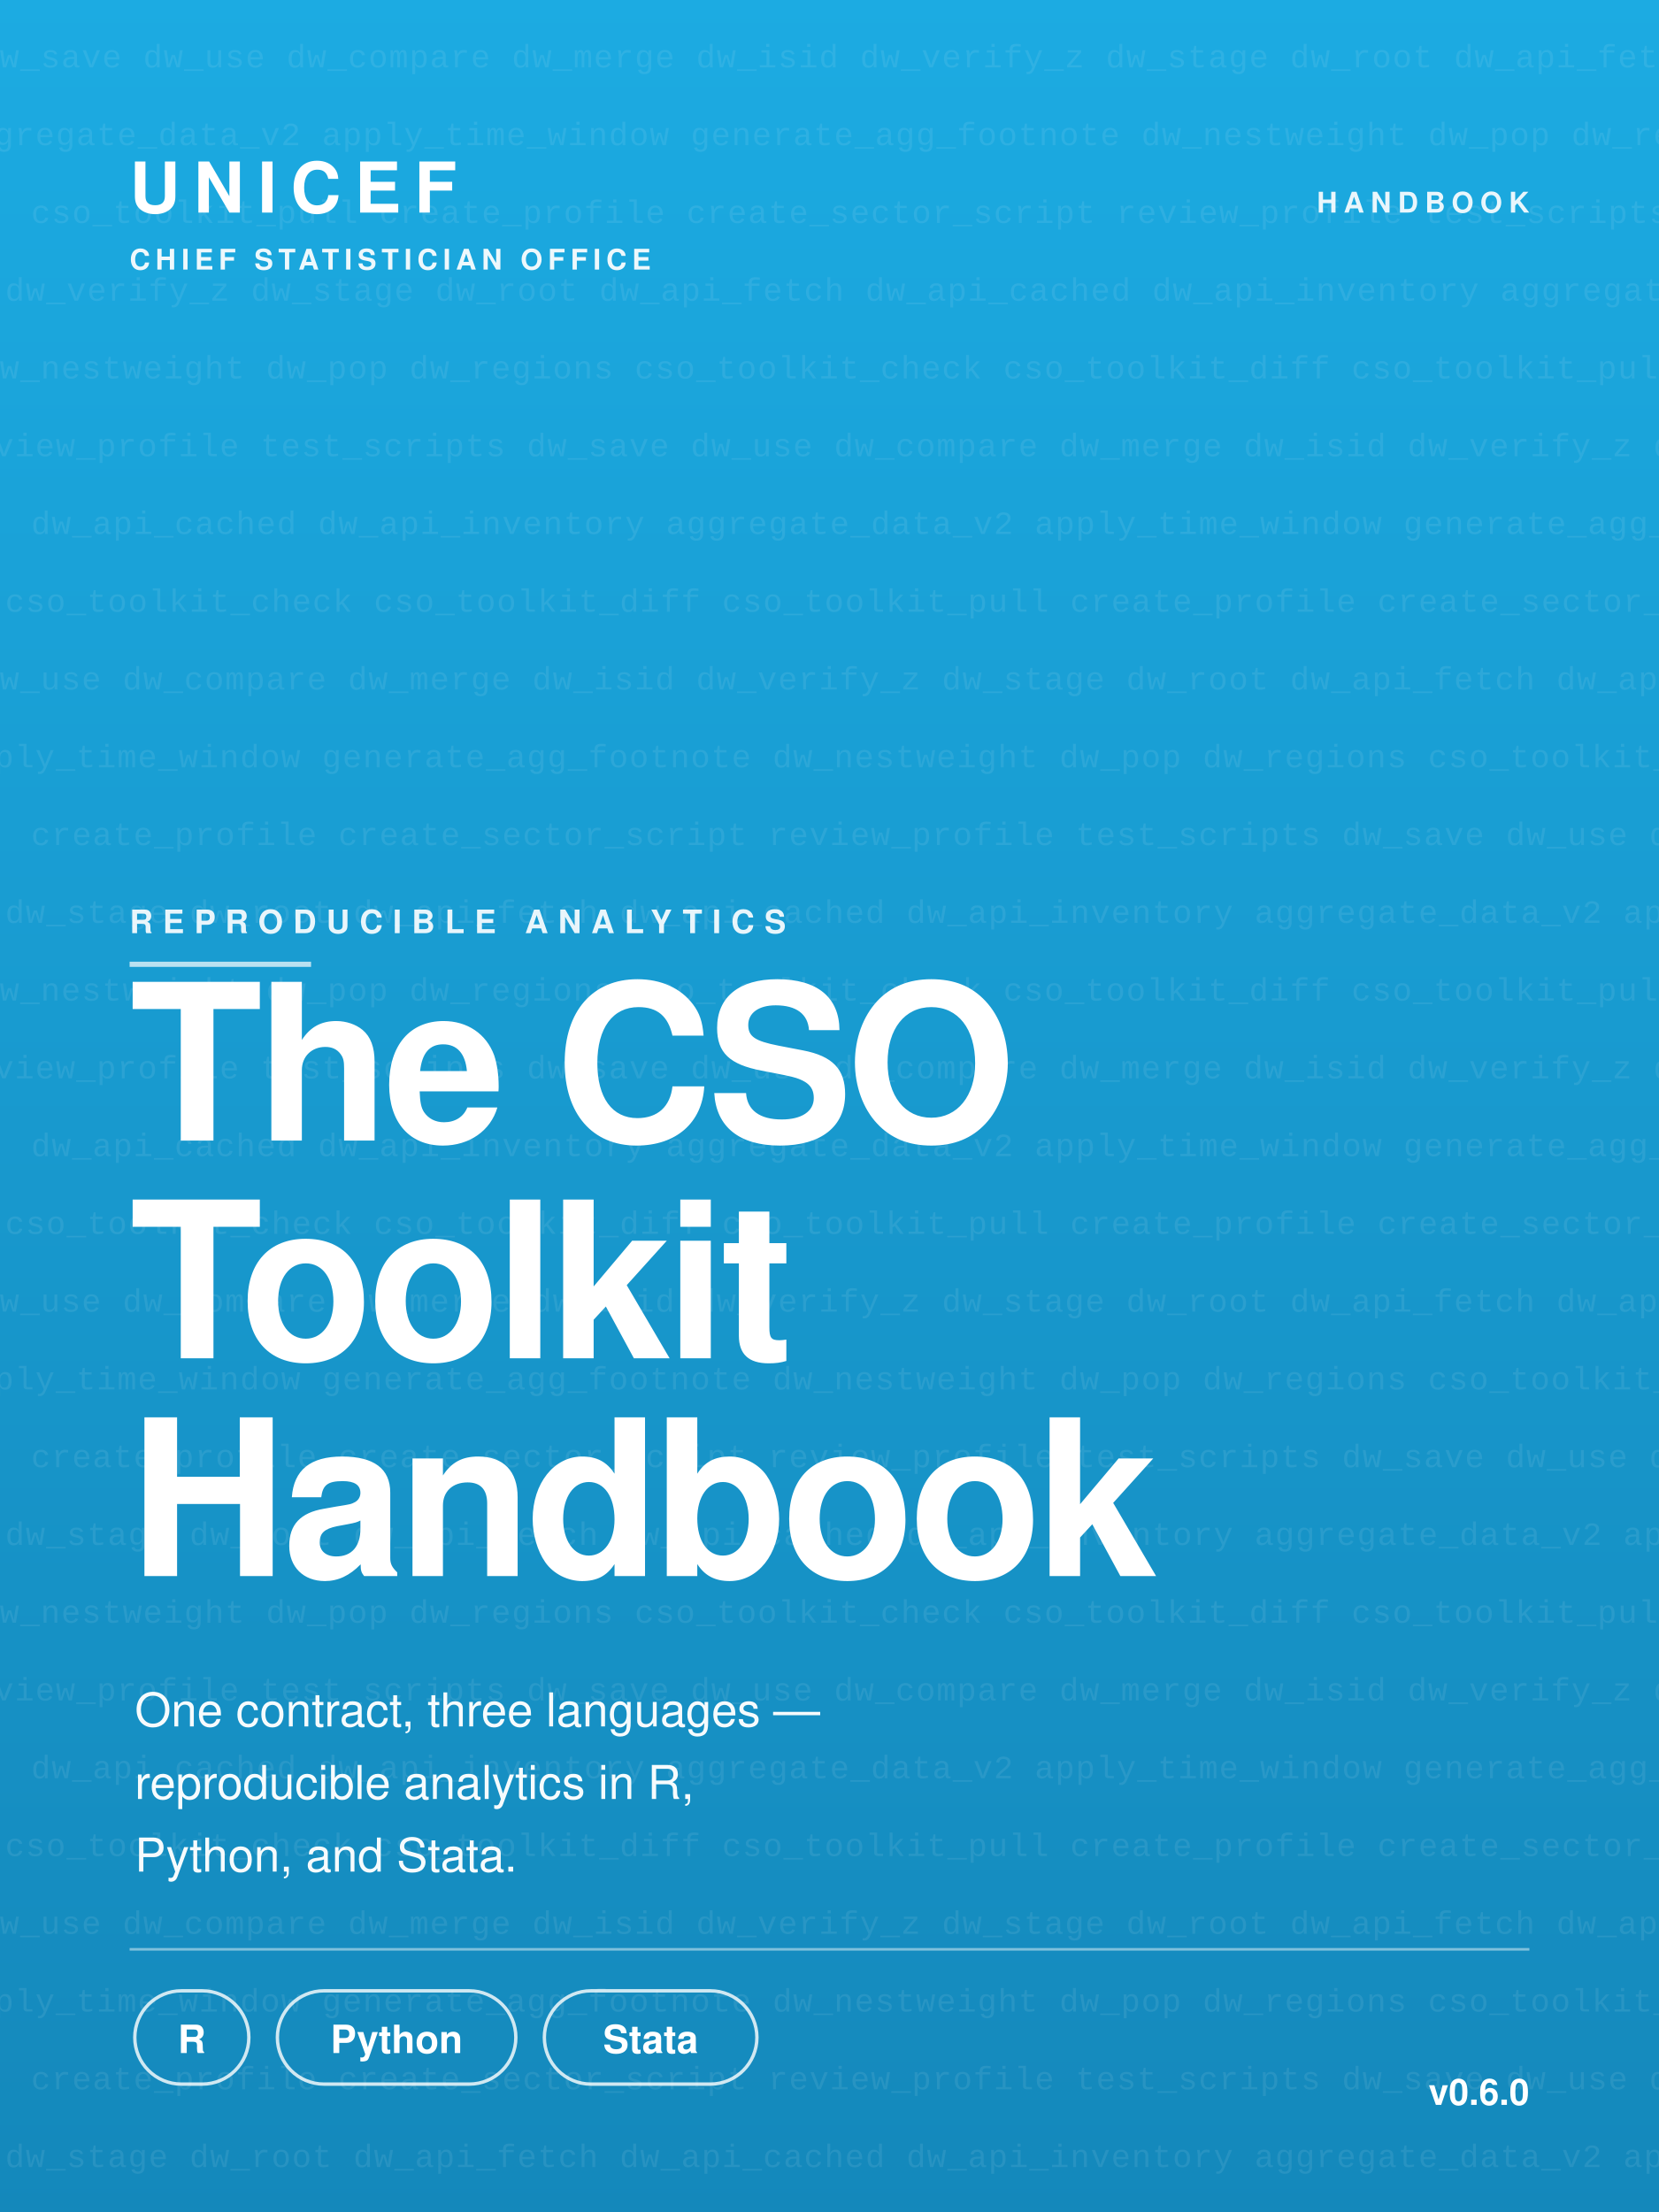
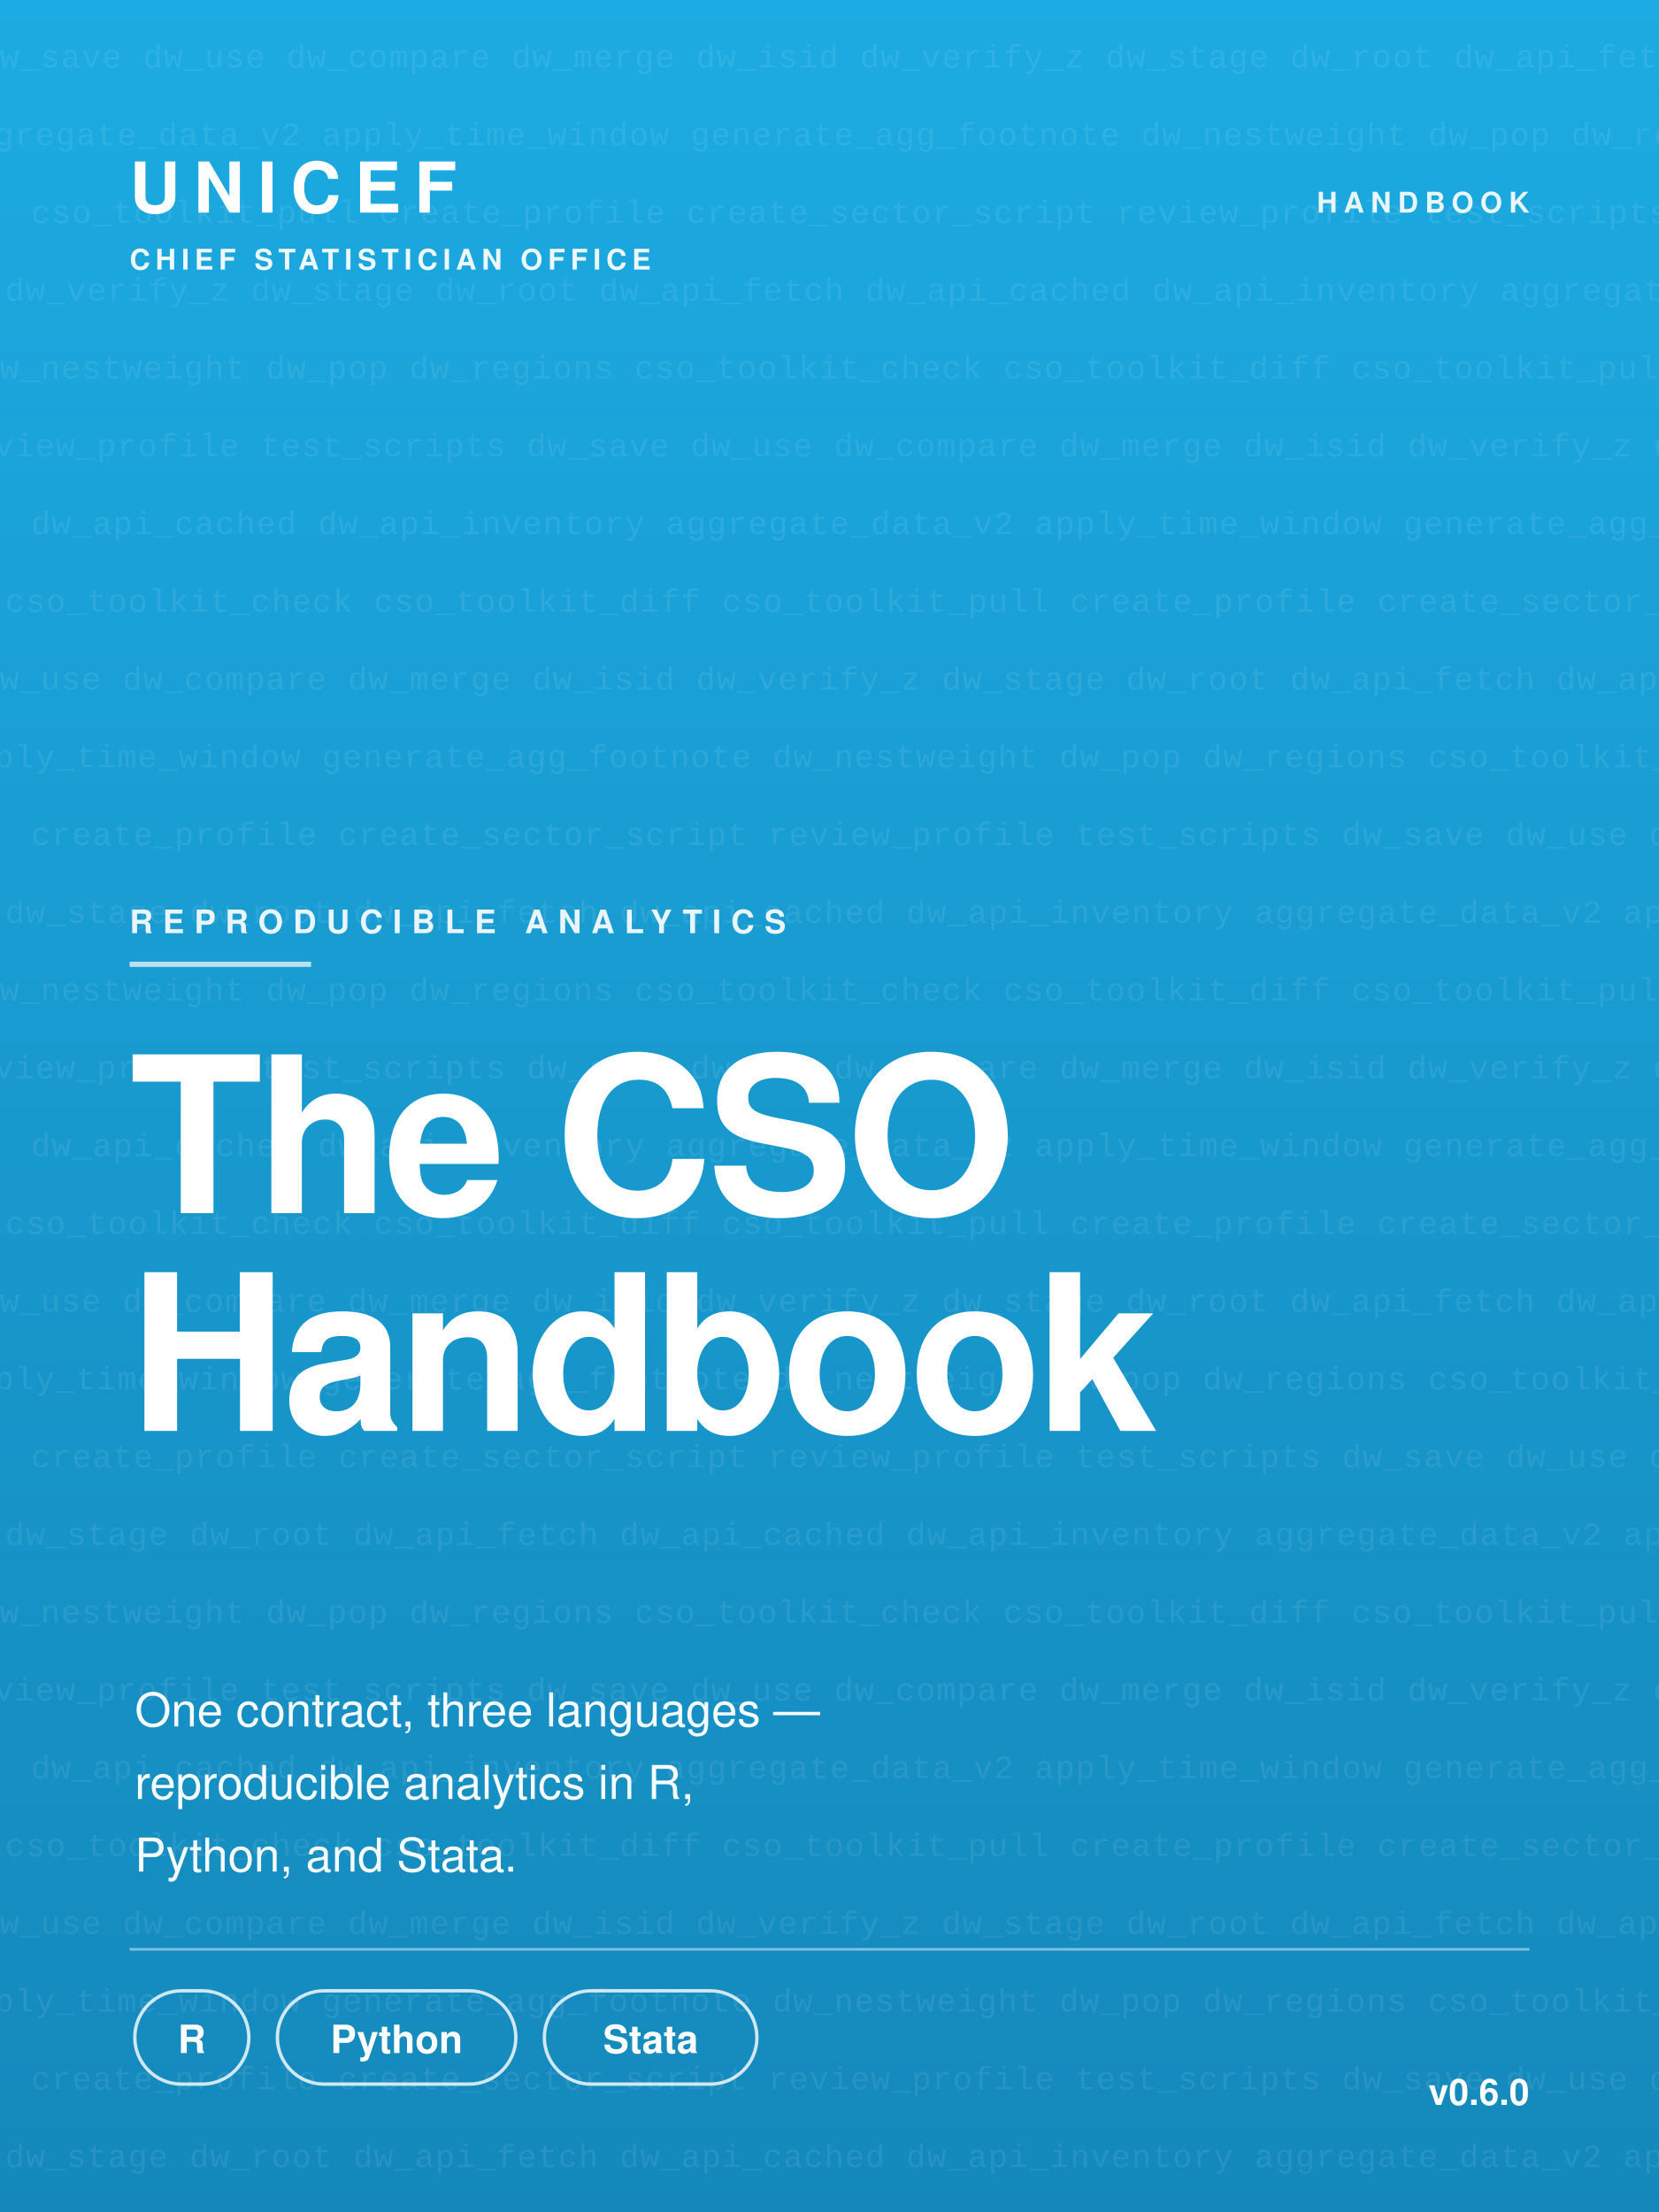
<svg xmlns="http://www.w3.org/2000/svg" width="1200" height="1600" viewBox="0 0 640 853.333" font-family="'Helvetica Neue', Helvetica, Arial, sans-serif">
  <defs>
    <linearGradient id="bg" x1="0" y1="0" x2="0" y2="1">
      <stop offset="0" stop-color="#1CABE2" />
      <stop offset="1" stop-color="#1488bb" />
    </linearGradient>
  </defs>
  <rect width="640" height="853.333" fill="url(#bg)" />
  <g>
    <text x="-8" y="26" font-family="'SFMono-Regular', Consolas, 'Liberation Mono', Menlo, monospace" font-size="12.5" letter-spacing="0.4" fill="#ffffff" opacity="0.085">dw_save   dw_use   dw_compare   dw_merge   dw_isid   dw_verify_z   dw_stage   dw_root   dw_api_fetch   dw_api_cached   dw_api_inventory</text>
    <text x="-18" y="56" font-family="'SFMono-Regular', Consolas, 'Liberation Mono', Menlo, monospace" font-size="12.5" letter-spacing="0.4" fill="#ffffff" opacity="0.085">aggregate_data_v2   apply_time_window   generate_agg_footnote   dw_nestweight   dw_pop   dw_regions   cso_toolkit_check   cso_toolkit_diff</text>
    <text x="12" y="86" font-family="'SFMono-Regular', Consolas, 'Liberation Mono', Menlo, monospace" font-size="12.5" letter-spacing="0.4" fill="#ffffff" opacity="0.085">cso_toolkit_pull   create_profile   create_sector_script   review_profile   test_scripts   dw_save   dw_use   dw_compare   dw_merge   dw_isid</text>
    <text x="2" y="116" font-family="'SFMono-Regular', Consolas, 'Liberation Mono', Menlo, monospace" font-size="12.5" letter-spacing="0.4" fill="#ffffff" opacity="0.085">dw_verify_z   dw_stage   dw_root   dw_api_fetch   dw_api_cached   dw_api_inventory   aggregate_data_v2   apply_time_window   generate_agg_footnote</text>
    <text x="-8" y="146" font-family="'SFMono-Regular', Consolas, 'Liberation Mono', Menlo, monospace" font-size="12.5" letter-spacing="0.4" fill="#ffffff" opacity="0.085">dw_nestweight   dw_pop   dw_regions   cso_toolkit_check   cso_toolkit_diff   cso_toolkit_pull   create_profile   create_sector_script</text>
    <text x="-18" y="176" font-family="'SFMono-Regular', Consolas, 'Liberation Mono', Menlo, monospace" font-size="12.5" letter-spacing="0.4" fill="#ffffff" opacity="0.085">review_profile   test_scripts   dw_save   dw_use   dw_compare   dw_merge   dw_isid   dw_verify_z   dw_stage   dw_root   dw_api_fetch</text>
    <text x="12" y="206" font-family="'SFMono-Regular', Consolas, 'Liberation Mono', Menlo, monospace" font-size="12.5" letter-spacing="0.4" fill="#ffffff" opacity="0.085">dw_api_cached   dw_api_inventory   aggregate_data_v2   apply_time_window   generate_agg_footnote   dw_nestweight   dw_pop   dw_regions</text>
    <text x="2" y="236" font-family="'SFMono-Regular', Consolas, 'Liberation Mono', Menlo, monospace" font-size="12.5" letter-spacing="0.4" fill="#ffffff" opacity="0.085">cso_toolkit_check   cso_toolkit_diff   cso_toolkit_pull   create_profile   create_sector_script   review_profile   test_scripts   dw_save</text>
    <text x="-8" y="266" font-family="'SFMono-Regular', Consolas, 'Liberation Mono', Menlo, monospace" font-size="12.5" letter-spacing="0.4" fill="#ffffff" opacity="0.085">dw_use   dw_compare   dw_merge   dw_isid   dw_verify_z   dw_stage   dw_root   dw_api_fetch   dw_api_cached   dw_api_inventory   aggregate_data_v2</text>
    <text x="-18" y="296" font-family="'SFMono-Regular', Consolas, 'Liberation Mono', Menlo, monospace" font-size="12.5" letter-spacing="0.4" fill="#ffffff" opacity="0.085">apply_time_window   generate_agg_footnote   dw_nestweight   dw_pop   dw_regions   cso_toolkit_check   cso_toolkit_diff   cso_toolkit_pull</text>
    <text x="12" y="326" font-family="'SFMono-Regular', Consolas, 'Liberation Mono', Menlo, monospace" font-size="12.5" letter-spacing="0.4" fill="#ffffff" opacity="0.085">create_profile   create_sector_script   review_profile   test_scripts   dw_save   dw_use   dw_compare   dw_merge   dw_isid   dw_verify_z</text>
    <text x="2" y="356" font-family="'SFMono-Regular', Consolas, 'Liberation Mono', Menlo, monospace" font-size="12.5" letter-spacing="0.4" fill="#ffffff" opacity="0.085">dw_stage   dw_root   dw_api_fetch   dw_api_cached   dw_api_inventory   aggregate_data_v2   apply_time_window   generate_agg_footnote</text>
    <text x="-8" y="386" font-family="'SFMono-Regular', Consolas, 'Liberation Mono', Menlo, monospace" font-size="12.5" letter-spacing="0.4" fill="#ffffff" opacity="0.085">dw_nestweight   dw_pop   dw_regions   cso_toolkit_check   cso_toolkit_diff   cso_toolkit_pull   create_profile   create_sector_script</text>
    <text x="-18" y="416" font-family="'SFMono-Regular', Consolas, 'Liberation Mono', Menlo, monospace" font-size="12.5" letter-spacing="0.4" fill="#ffffff" opacity="0.085">review_profile   test_scripts   dw_save   dw_use   dw_compare   dw_merge   dw_isid   dw_verify_z   dw_stage   dw_root   dw_api_fetch</text>
    <text x="12" y="446" font-family="'SFMono-Regular', Consolas, 'Liberation Mono', Menlo, monospace" font-size="12.5" letter-spacing="0.4" fill="#ffffff" opacity="0.085">dw_api_cached   dw_api_inventory   aggregate_data_v2   apply_time_window   generate_agg_footnote   dw_nestweight   dw_pop   dw_regions</text>
    <text x="2" y="476" font-family="'SFMono-Regular', Consolas, 'Liberation Mono', Menlo, monospace" font-size="12.5" letter-spacing="0.4" fill="#ffffff" opacity="0.085">cso_toolkit_check   cso_toolkit_diff   cso_toolkit_pull   create_profile   create_sector_script   review_profile   test_scripts   dw_save</text>
    <text x="-8" y="506" font-family="'SFMono-Regular', Consolas, 'Liberation Mono', Menlo, monospace" font-size="12.5" letter-spacing="0.4" fill="#ffffff" opacity="0.085">dw_use   dw_compare   dw_merge   dw_isid   dw_verify_z   dw_stage   dw_root   dw_api_fetch   dw_api_cached   dw_api_inventory   aggregate_data_v2</text>
    <text x="-18" y="536" font-family="'SFMono-Regular', Consolas, 'Liberation Mono', Menlo, monospace" font-size="12.5" letter-spacing="0.4" fill="#ffffff" opacity="0.085">apply_time_window   generate_agg_footnote   dw_nestweight   dw_pop   dw_regions   cso_toolkit_check   cso_toolkit_diff   cso_toolkit_pull</text>
    <text x="12" y="566" font-family="'SFMono-Regular', Consolas, 'Liberation Mono', Menlo, monospace" font-size="12.5" letter-spacing="0.4" fill="#ffffff" opacity="0.085">create_profile   create_sector_script   review_profile   test_scripts   dw_save   dw_use   dw_compare   dw_merge   dw_isid   dw_verify_z</text>
    <text x="2" y="596" font-family="'SFMono-Regular', Consolas, 'Liberation Mono', Menlo, monospace" font-size="12.5" letter-spacing="0.4" fill="#ffffff" opacity="0.085">dw_stage   dw_root   dw_api_fetch   dw_api_cached   dw_api_inventory   aggregate_data_v2   apply_time_window   generate_agg_footnote</text>
    <text x="-8" y="626" font-family="'SFMono-Regular', Consolas, 'Liberation Mono', Menlo, monospace" font-size="12.5" letter-spacing="0.4" fill="#ffffff" opacity="0.085">dw_nestweight   dw_pop   dw_regions   cso_toolkit_check   cso_toolkit_diff   cso_toolkit_pull   create_profile   create_sector_script</text>
    <text x="-18" y="656" font-family="'SFMono-Regular', Consolas, 'Liberation Mono', Menlo, monospace" font-size="12.5" letter-spacing="0.4" fill="#ffffff" opacity="0.085">review_profile   test_scripts   dw_save   dw_use   dw_compare   dw_merge   dw_isid   dw_verify_z   dw_stage   dw_root   dw_api_fetch</text>
    <text x="12" y="686" font-family="'SFMono-Regular', Consolas, 'Liberation Mono', Menlo, monospace" font-size="12.5" letter-spacing="0.4" fill="#ffffff" opacity="0.085">dw_api_cached   dw_api_inventory   aggregate_data_v2   apply_time_window   generate_agg_footnote   dw_nestweight   dw_pop   dw_regions</text>
    <text x="2" y="716" font-family="'SFMono-Regular', Consolas, 'Liberation Mono', Menlo, monospace" font-size="12.5" letter-spacing="0.4" fill="#ffffff" opacity="0.085">cso_toolkit_check   cso_toolkit_diff   cso_toolkit_pull   create_profile   create_sector_script   review_profile   test_scripts   dw_save</text>
    <text x="-8" y="746" font-family="'SFMono-Regular', Consolas, 'Liberation Mono', Menlo, monospace" font-size="12.5" letter-spacing="0.4" fill="#ffffff" opacity="0.085">dw_use   dw_compare   dw_merge   dw_isid   dw_verify_z   dw_stage   dw_root   dw_api_fetch   dw_api_cached   dw_api_inventory   aggregate_data_v2</text>
    <text x="-18" y="776" font-family="'SFMono-Regular', Consolas, 'Liberation Mono', Menlo, monospace" font-size="12.5" letter-spacing="0.4" fill="#ffffff" opacity="0.085">apply_time_window   generate_agg_footnote   dw_nestweight   dw_pop   dw_regions   cso_toolkit_check   cso_toolkit_diff   cso_toolkit_pull</text>
    <text x="12" y="806" font-family="'SFMono-Regular', Consolas, 'Liberation Mono', Menlo, monospace" font-size="12.5" letter-spacing="0.4" fill="#ffffff" opacity="0.085">create_profile   create_sector_script   review_profile   test_scripts   dw_save   dw_use   dw_compare   dw_merge   dw_isid   dw_verify_z</text>
    <text x="2" y="836" font-family="'SFMono-Regular', Consolas, 'Liberation Mono', Menlo, monospace" font-size="12.5" letter-spacing="0.4" fill="#ffffff" opacity="0.085">dw_stage   dw_root   dw_api_fetch   dw_api_cached   dw_api_inventory   aggregate_data_v2   apply_time_window   generate_agg_footnote</text>
  </g>
  <text x="50" y="82" font-size="27" font-weight="800" letter-spacing="5.2" fill="#ffffff">UNICEF</text>
  <text x="50" y="104" font-size="11" font-weight="600" letter-spacing="2.0" fill="#ffffff" opacity="0.92">CHIEF STATISTICIAN OFFICE</text>
  <text x="590" y="82" text-anchor="end" font-size="11" font-weight="700" letter-spacing="2.5" fill="#ffffff" opacity="0.9">HANDBOOK</text>
  <text x="50" y="360" font-size="12.5" font-weight="700" letter-spacing="3.8" fill="#ffffff" opacity="0.9">REPRODUCIBLE ANALYTICS</text>
  <line x1="50" y1="372" x2="120" y2="372" stroke="#ffffff" stroke-opacity="0.7" stroke-width="2" />
  <g fill="#ffffff" font-size="84" font-weight="800" letter-spacing="-2.1">
-     <text x="50" y="440">The CSO</text>
-     <text x="50" y="524">Toolkit</text>
-     <text x="50" y="608">Handbook</text>
+     <text x="50" y="468">The CSO</text>
+     <text x="50" y="552">Handbook</text>
  </g>
  <g fill="#ffffff" font-size="18" font-weight="400" opacity="0.96">
    <text x="52" y="666">One contract, three languages —</text>
    <text x="52" y="694">reproducible analytics in R,</text>
    <text x="52" y="722">Python, and Stata.</text>
  </g>
  <line x1="50" y1="752" x2="590" y2="752" stroke="#ffffff" stroke-opacity="0.45" stroke-width="1" />
  <g>
    <rect x="52" y="768" width="44" height="36" rx="18" fill="none" stroke="#ffffff" stroke-opacity="0.8" stroke-width="1.3" />
    <text x="74" y="792" text-anchor="middle" font-size="15" font-weight="600" fill="#ffffff">R</text>
    <rect x="107" y="768" width="92" height="36" rx="18" fill="none" stroke="#ffffff" stroke-opacity="0.8" stroke-width="1.3" />
    <text x="153" y="792" text-anchor="middle" font-size="15" font-weight="600" fill="#ffffff">Python</text>
    <rect x="210" y="768" width="82" height="36" rx="18" fill="none" stroke="#ffffff" stroke-opacity="0.8" stroke-width="1.3" />
    <text x="251" y="792" text-anchor="middle" font-size="15" font-weight="600" fill="#ffffff">Stata</text>
  </g>
  <text x="590" y="812" text-anchor="end" font-size="14" font-weight="700" fill="#ffffff">v0.6.0</text>
</svg>
